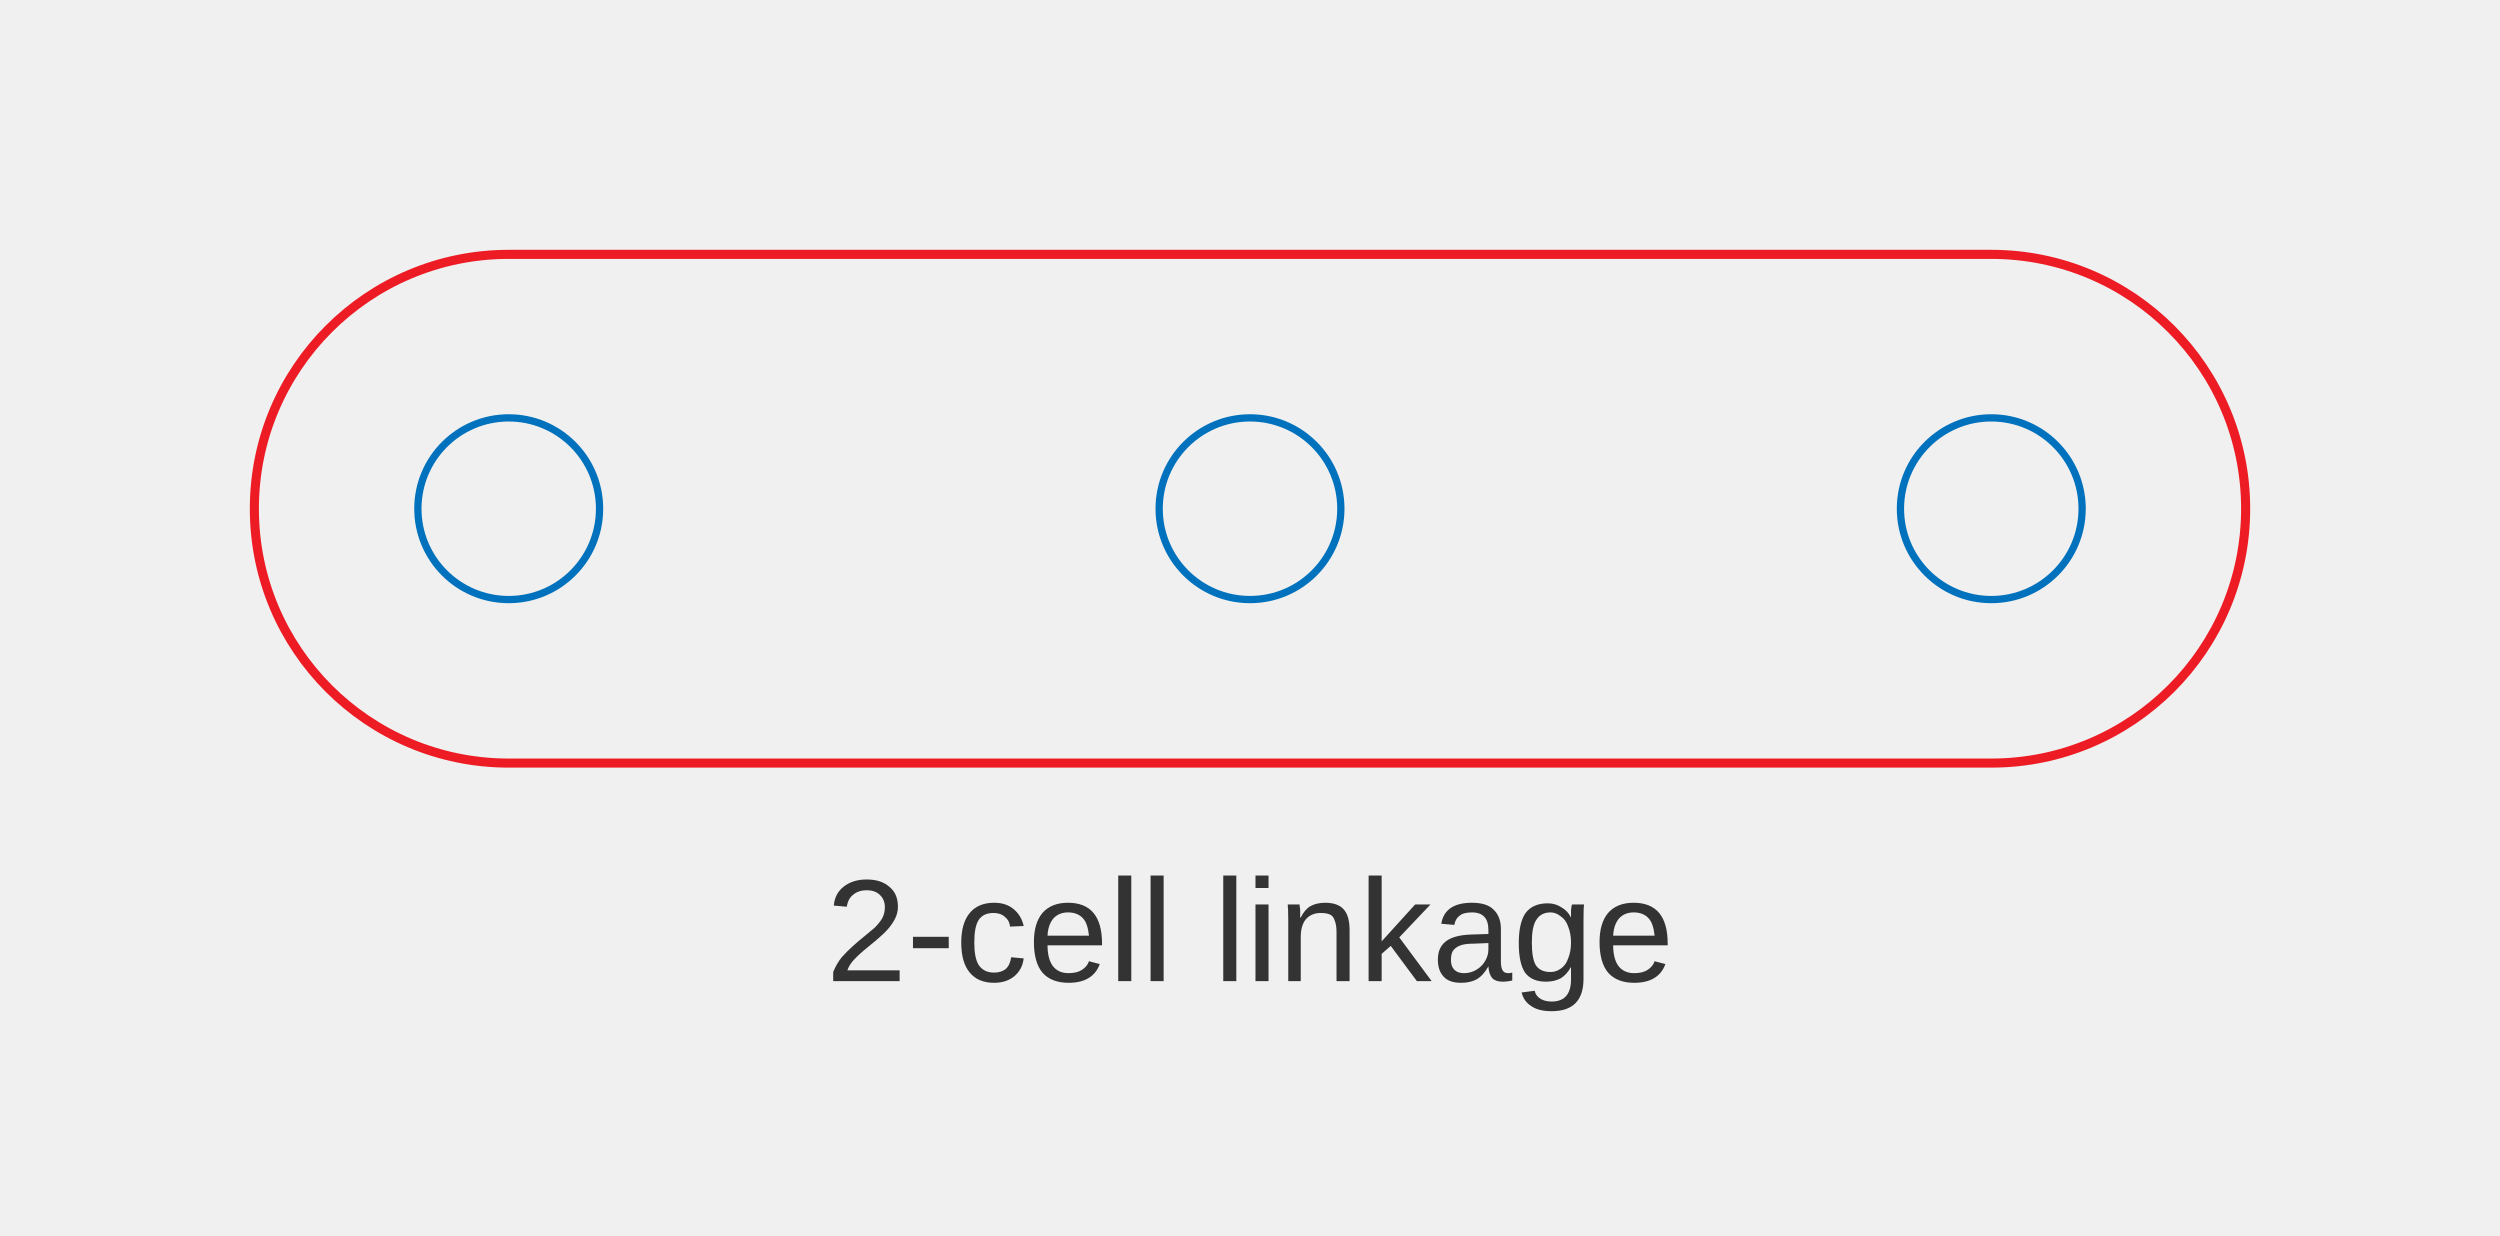
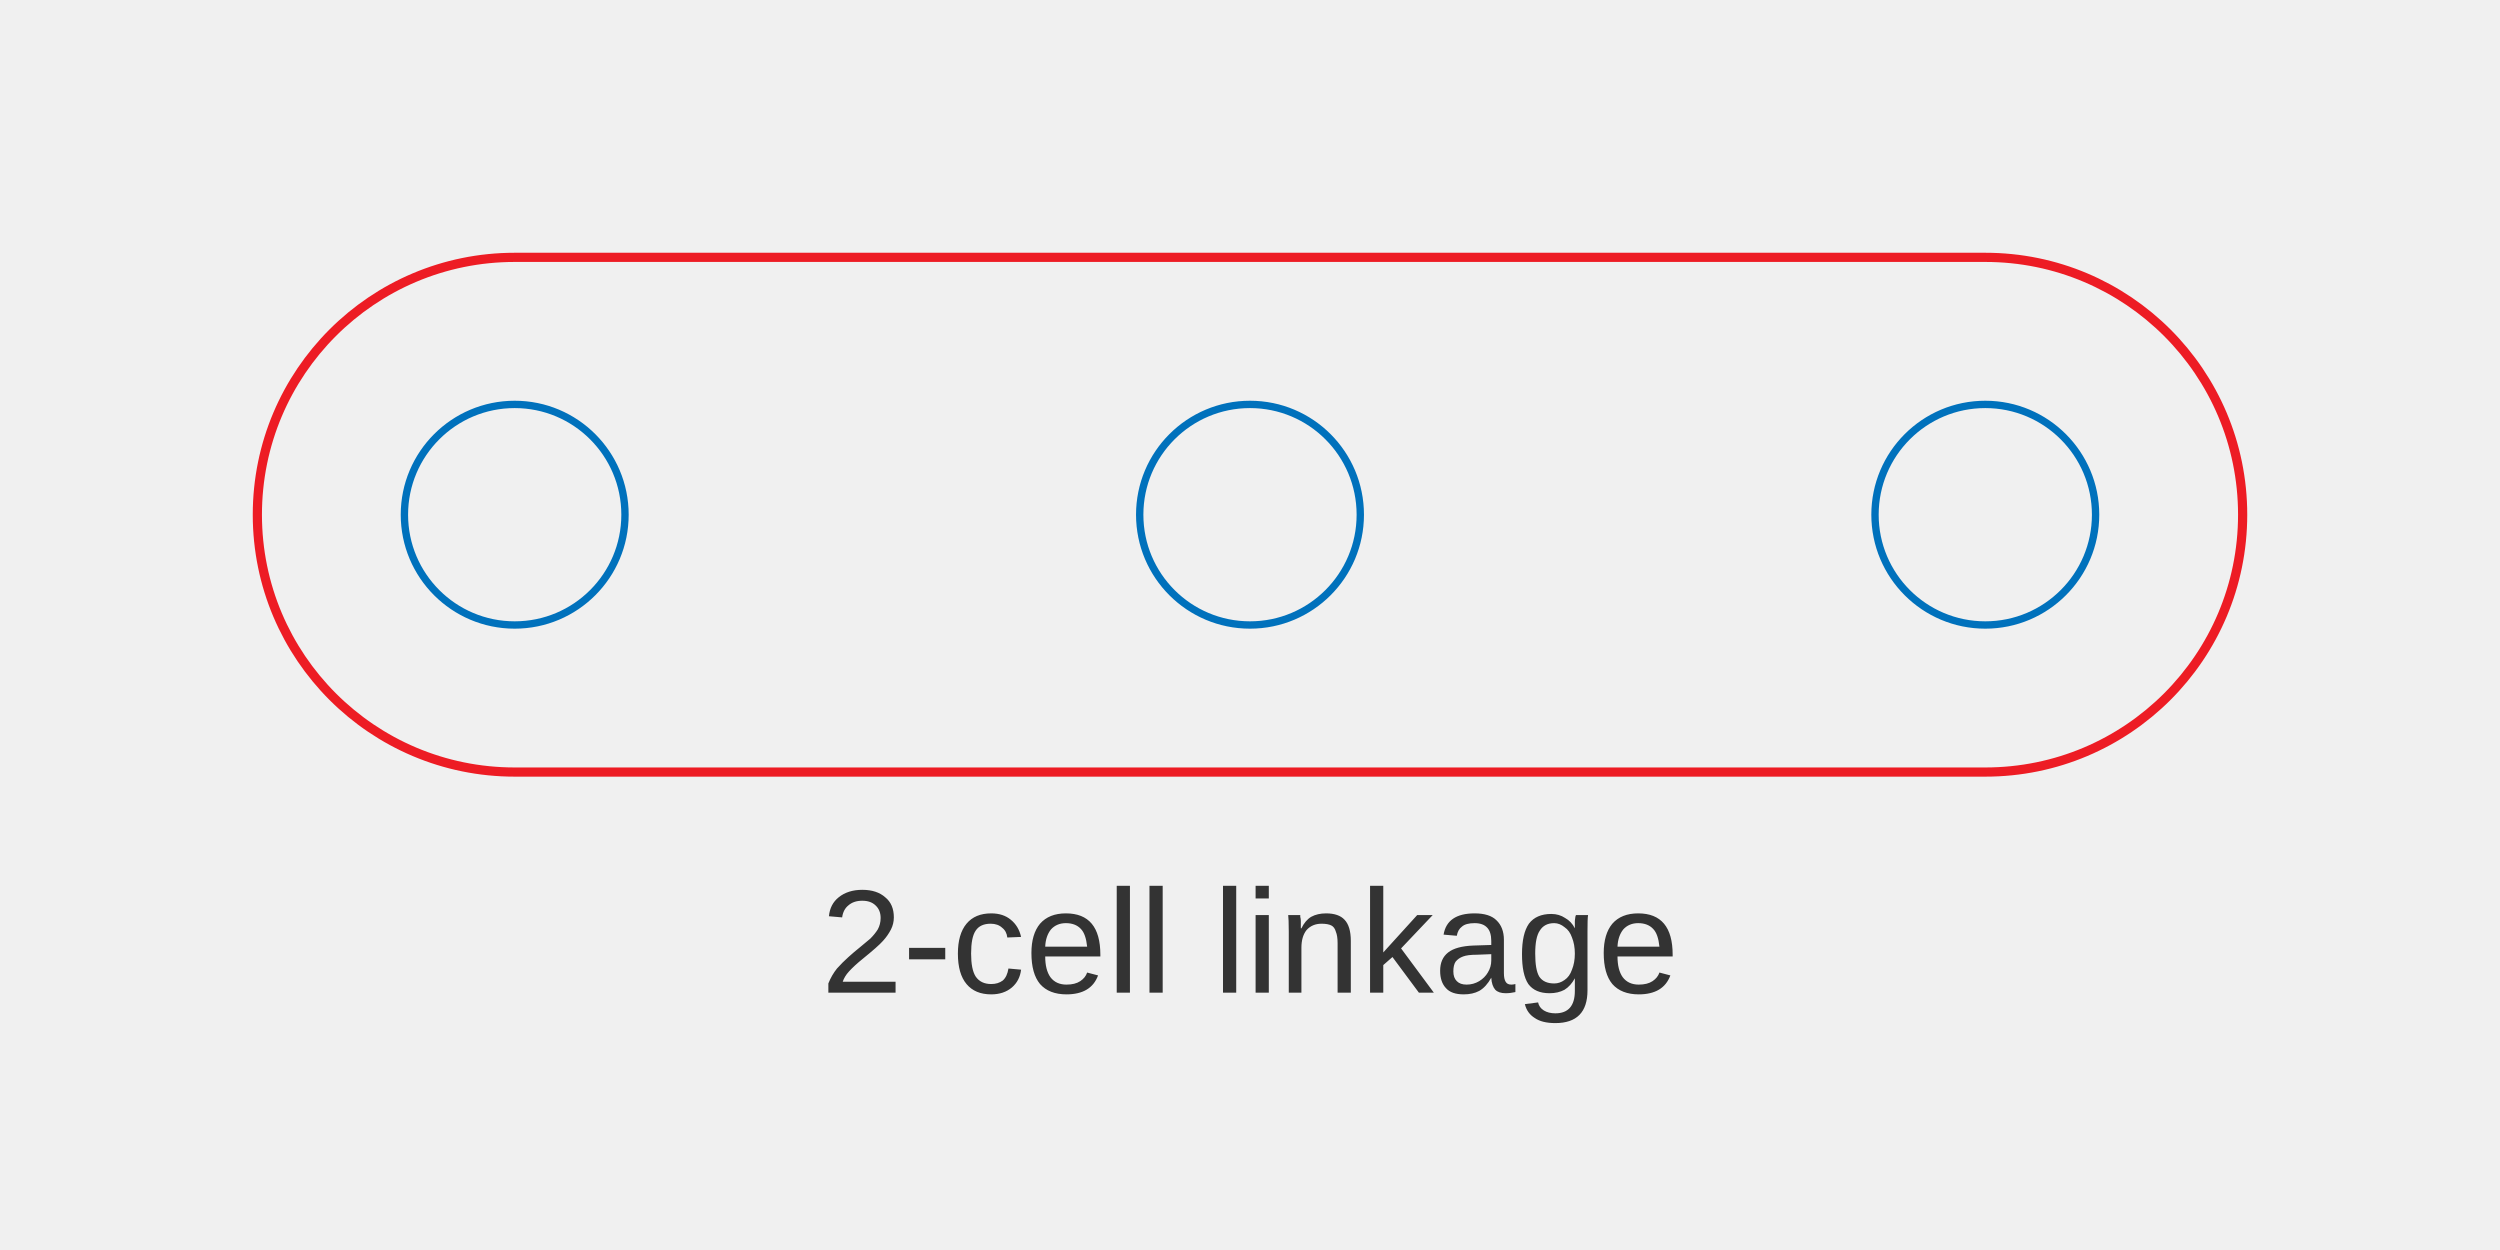
- <svg xmlns="http://www.w3.org/2000/svg" version="1.1" width="68.8mm" height="34mm" viewBox="0 0 68.8 34" data-profile-key="motionsmith-ms4n" data-grid-pitch-mm="20.4" data-hole-diameter-mm="5.0">
+ <svg xmlns="http://www.w3.org/2000/svg" version="1.1" width="68mm" height="34mm" viewBox="0 0 68 34" data-profile-key="motionsmith-ms4n" data-grid-pitch-mm="20" data-hole-diameter-mm="6">
  <defs>
    <style>
      .cut { fill: none; stroke: #ed1c24; stroke-width: 0.25; stroke-miterlimit: 10; }
      .drill { fill: none; stroke: #0071bc; stroke-width: 0.2; stroke-miterlimit: 10; }
      .score { fill: none; stroke: #777777; stroke-width: 0.15; stroke-dasharray: 2 1; }
      .label { fill: #333333; font-family: Arial, Helvetica, sans-serif; font-size: 4px; }
      .tiny { fill: #333333; font-family: Arial, Helvetica, sans-serif; font-size: 3px; }
      .paper { fill: #ffffff; stroke: none; }
    </style>
  </defs>
-   <path d="M 14 7 L 54.8 7 A 7 7 0 0 1 54.8 21 L 14 21 A 7 7 0 0 1 14 7 Z" class="cut linkage-outline" data-cells="2" data-length-mm="40.8" data-pitch-mm="20.4" data-hole-count="3" />
-   <circle cx="14" cy="14" r="2.5" class="drill linkage-hole bracket-hole" data-hole-role="linkage-bracket" data-hole-diameter-mm="5.0" data-hole-index="0" />
-   <circle cx="34.4" cy="14" r="2.5" class="drill linkage-hole bracket-hole" data-hole-role="linkage-bracket" data-hole-diameter-mm="5.0" data-hole-index="1" />
-   <circle cx="54.8" cy="14" r="2.5" class="drill linkage-hole bracket-hole" data-hole-role="linkage-bracket" data-hole-diameter-mm="5.0" data-hole-index="2" />
-   <text x="34.4" y="27" class="label" text-anchor="middle">2-cell linkage</text>
+   <path d="M 14 7 L 54 7 A 7 7 0 0 1 54 21 L 14 21 A 7 7 0 0 1 14 7 Z" class="cut linkage-outline" data-cells="2" data-length-mm="40" data-pitch-mm="20" data-hole-count="3" />
+   <circle cx="14" cy="14" r="3" class="drill linkage-hole bracket-hole" data-hole-role="linkage-bracket" data-hole-diameter-mm="6" data-hole-index="0" />
+   <circle cx="34" cy="14" r="3" class="drill linkage-hole bracket-hole" data-hole-role="linkage-bracket" data-hole-diameter-mm="6" data-hole-index="1" />
+   <circle cx="54" cy="14" r="3" class="drill linkage-hole bracket-hole" data-hole-role="linkage-bracket" data-hole-diameter-mm="6" data-hole-index="2" />
+   <text x="34" y="27" class="label" text-anchor="middle">2-cell linkage</text>
</svg>
